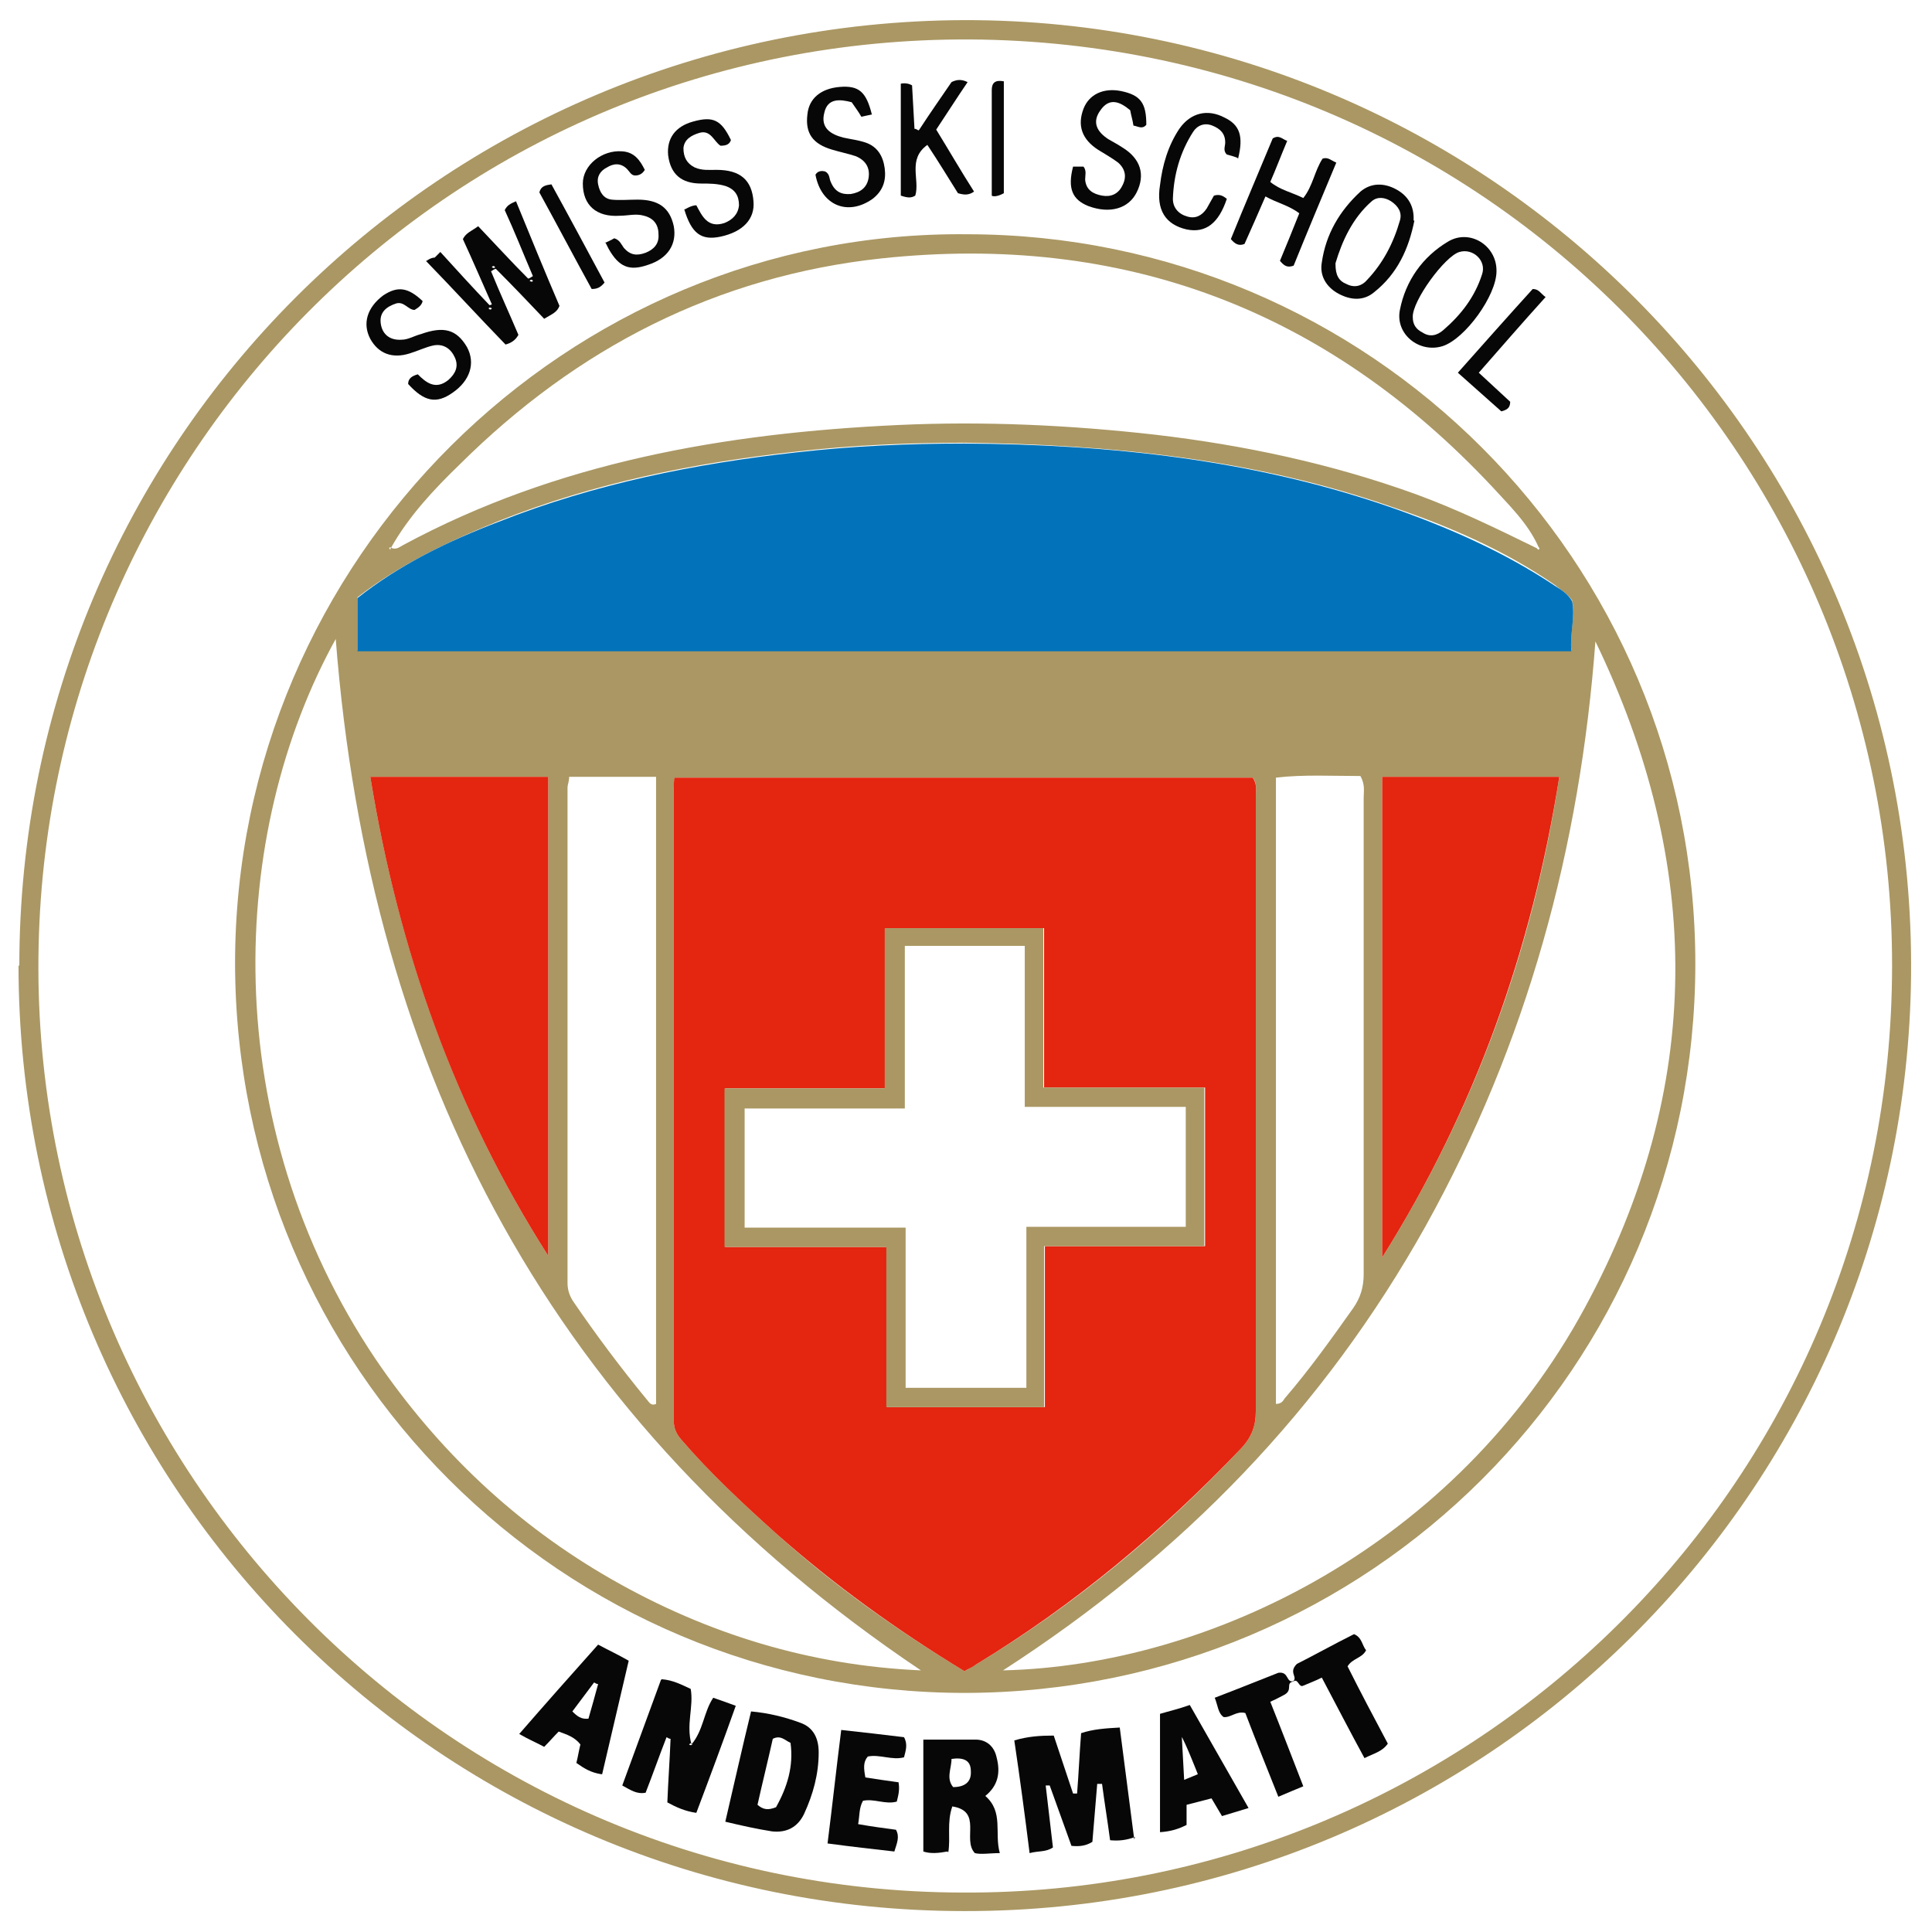
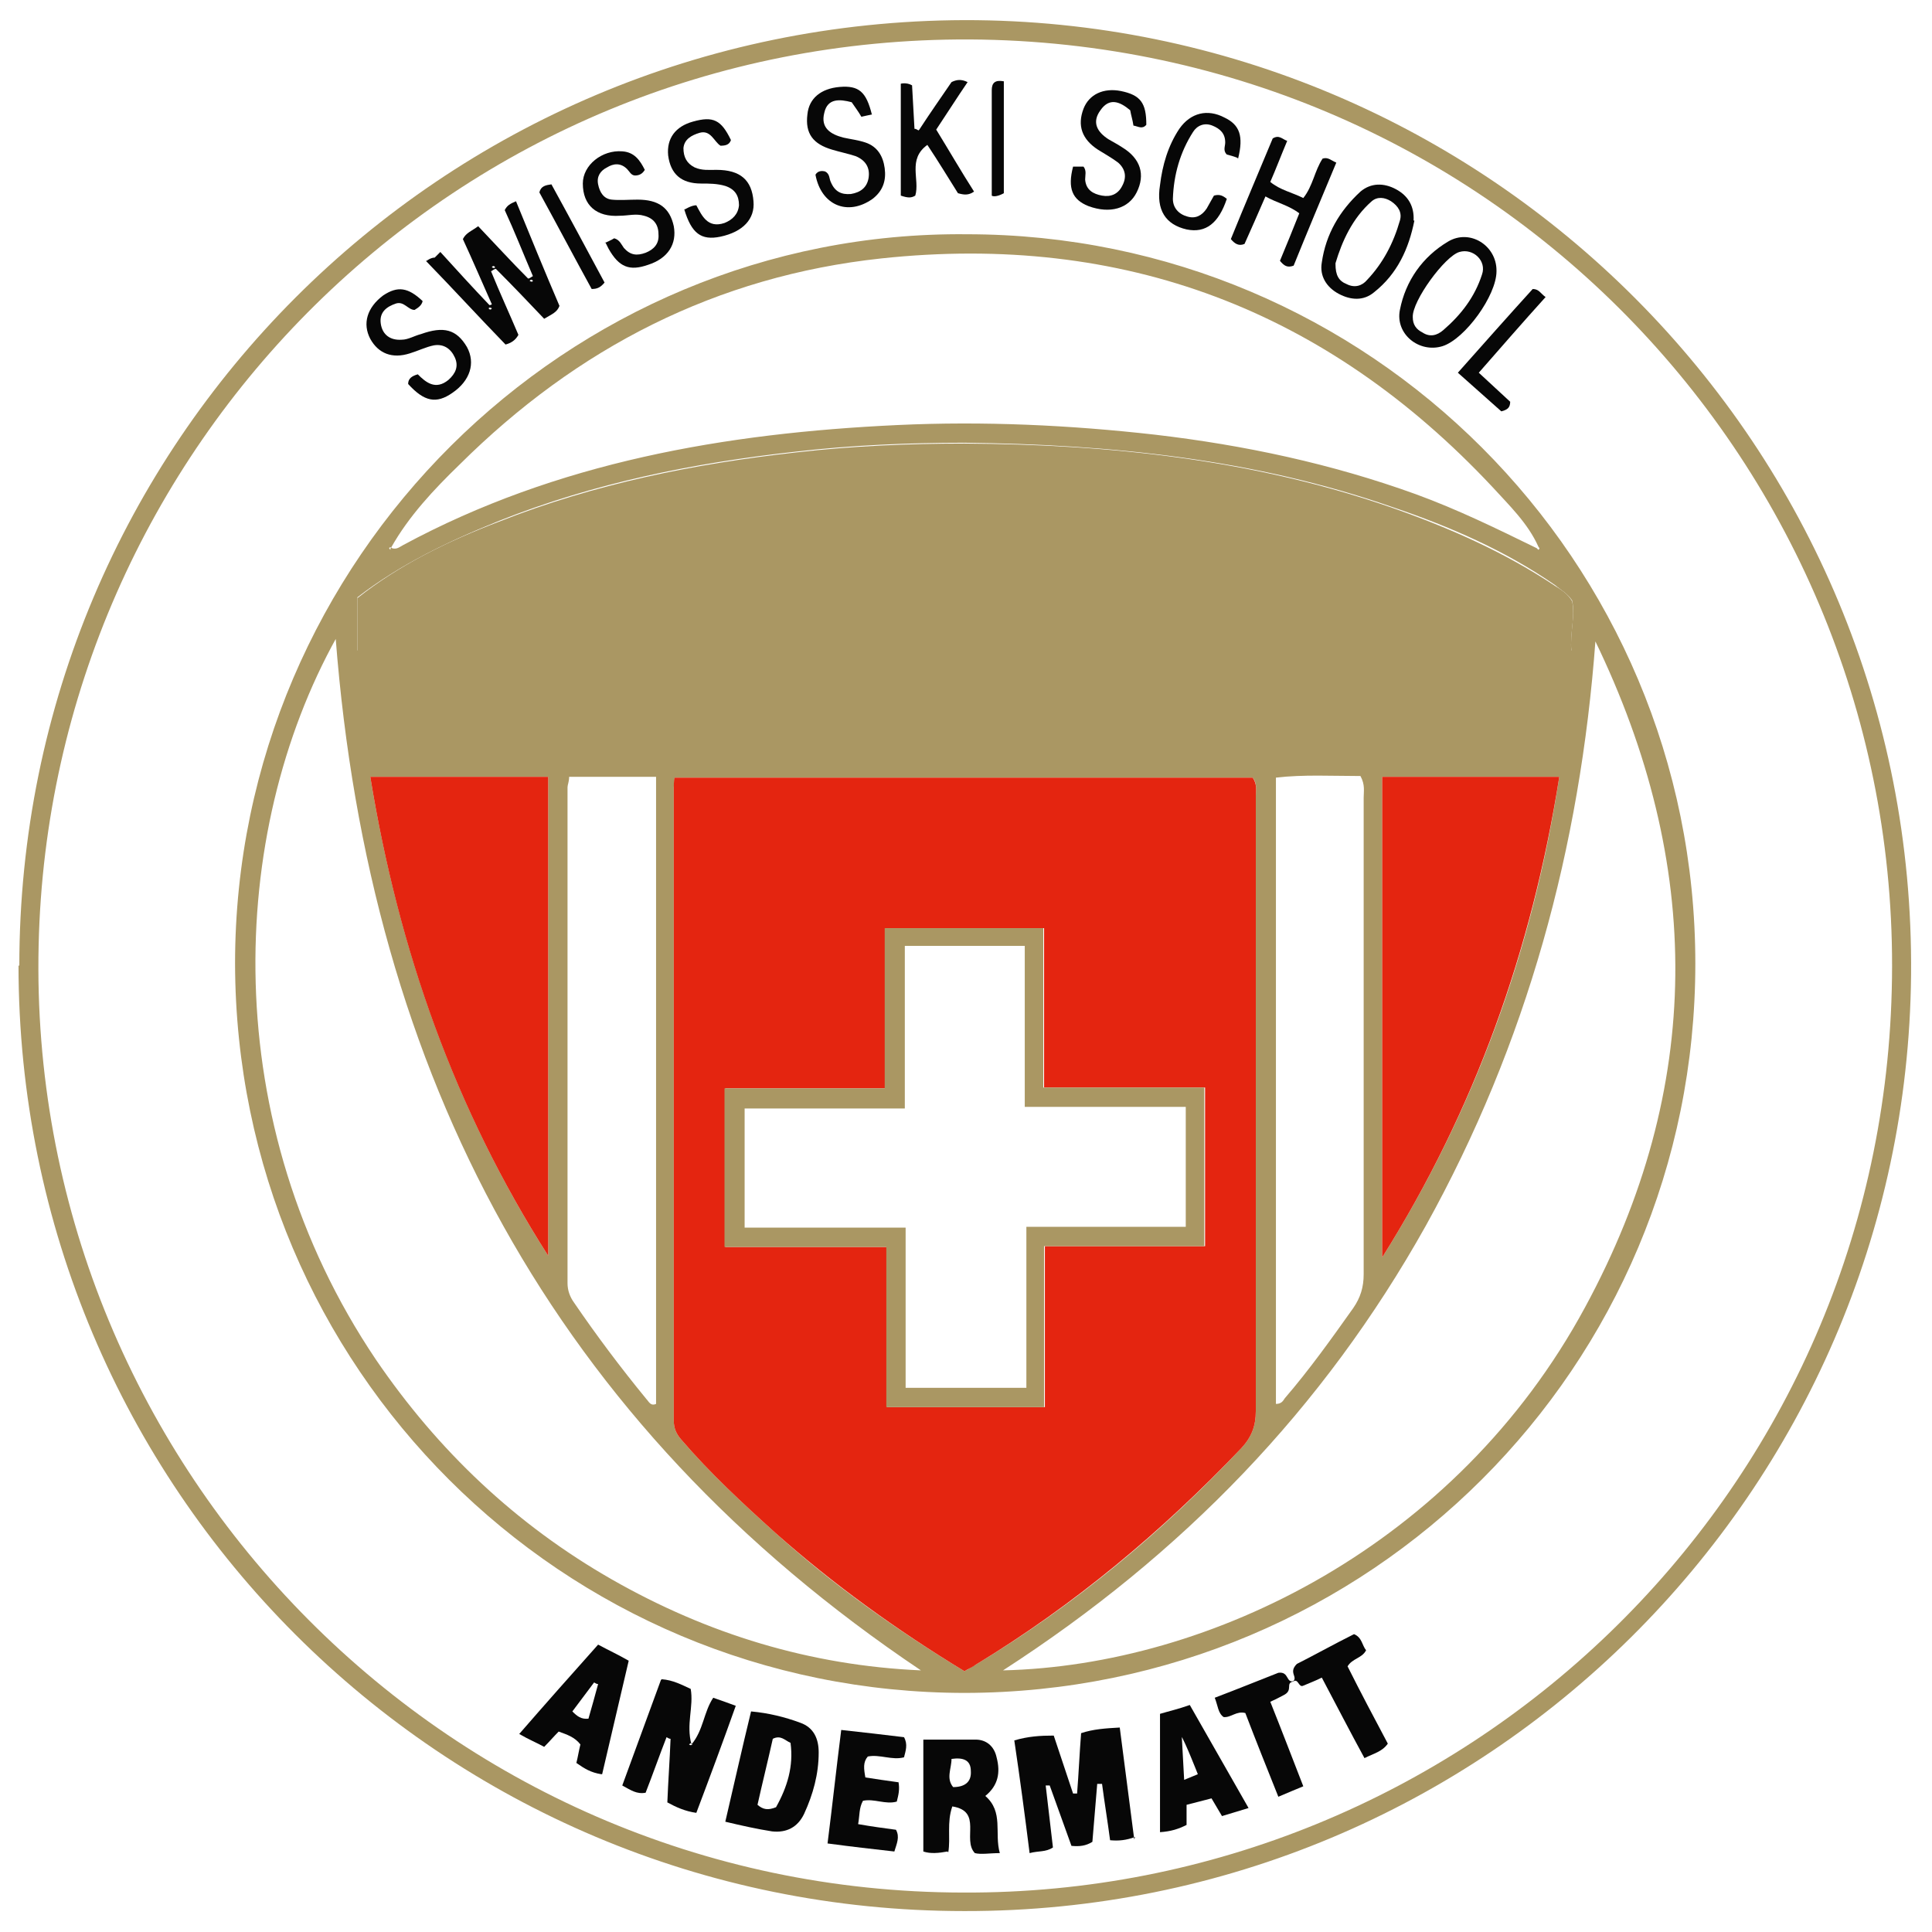
<svg xmlns="http://www.w3.org/2000/svg" id="Layer_1" version="1.1" viewBox="0 0 24 24">
-   <defs>
-     <style>
-       .st0 {
-         fill: #070707;
-       }
- 
-       .st1 {
-         fill: #aa9763;
-       }
- 
-       .st2 {
-         fill: #e42510;
-       }
- 
-       .st3 {
-         fill: #0273ba;
-       }
-     </style>
-   </defs>
-   <path class="st1" d="M.24,12c0-6.5,5.24-11.73,11.74-11.75,6.49-.01,11.82,5.28,11.76,11.86-.06,6.42-5.29,11.64-11.76,11.63-6.5,0-11.75-5.25-11.75-11.75ZM11.96,23.51c6.19.03,11.38-4.89,11.54-11.21.17-6.38-4.89-11.77-11.45-11.81C5.65.46.62,5.56.48,11.74c-.15,6.4,5,11.76,11.48,11.77Z" />
-   <path class="st1" d="M12.01,2.91c5,0,9.05,4.05,9.05,9.06,0,5.01-4.04,9.05-9.07,9.06-5.01,0-9.06-4.04-9.07-9.06,0-5.03,4.13-9.11,9.09-9.06ZM4.87,6.81c.06.02.1-.02.14-.04,1.91-1.03,4-1.39,6.14-1.49,1.07-.05,2.14,0,3.2.12,1.11.13,2.19.36,3.24.74.52.19,1.01.43,1.5.67,0,0,.02.02.02.02.03-.02,0-.03,0-.04-.13-.29-.36-.51-.57-.74-2.06-2.2-4.59-3.16-7.59-2.84-2.05.22-3.78,1.11-5.24,2.56-.32.31-.63.64-.85,1.03-.02,0-.04,0-.01.03,0-.01,0-.02.01-.03ZM11.98,20.76c.06-.03.1-.06.14-.08,1.23-.74,2.32-1.65,3.3-2.69.13-.14.18-.28.18-.46,0-2.55,0-5.09,0-7.64,0-.08.02-.16-.04-.23h-7.18c0,.05-.01.09-.01.12,0,2.62,0,5.25,0,7.87,0,.09.03.16.09.23.36.42.76.79,1.17,1.16.72.65,1.51,1.21,2.35,1.72ZM4.44,8.08h15.08c-.02-.22.05-.42.01-.62-.06-.09-.14-.13-.21-.19-.62-.43-1.31-.73-2.02-.97-1.72-.6-3.51-.78-5.32-.8-.7,0-1.4.03-2.09.11-1.27.14-2.51.39-3.69.86-.62.25-1.23.54-1.76.95v.65ZM19.82,7.95c-.19,2.58-.85,5.01-2.11,7.28-1.27,2.27-3.02,4.08-5.25,5.52,2.57-.06,5.63-1.55,7.23-4.51,1.48-2.73,1.47-5.51.12-8.29ZM4.18,7.92c-1.35,2.43-1.49,6.03.49,8.97.77,1.13,1.74,2.05,2.93,2.73,1.19.68,2.47,1.07,3.84,1.13-4.56-3.06-6.85-7.39-7.27-12.82ZM6.81,15.6v-5.95h-2.21c.35,2.14,1.05,4.13,2.21,5.95ZM17.17,9.65v5.97c1.15-1.83,1.87-3.82,2.2-5.97h-2.2ZM7.07,9.65c0,.06-.02.1-.02.13,0,2.05,0,4.11,0,6.16,0,.09.03.17.08.24.28.41.58.81.9,1.2.03.03.05.09.12.06v-7.79h-1.07ZM16.9,9.64c-.35,0-.71-.02-1.05.02v7.78c.07,0,.09-.04.11-.07.31-.36.58-.74.85-1.12.09-.13.13-.26.13-.42,0-1.97,0-3.95,0-5.92,0-.08.02-.16-.04-.27Z" />
-   <path class="st0" d="M14.1,22.82c-.11.04-.2.05-.31.04-.03-.23-.07-.47-.1-.7-.02,0-.04,0-.06,0-.02.24-.04.48-.06.72-.08.05-.16.06-.26.05-.09-.25-.18-.5-.27-.75h-.05c.03.26.06.52.09.77-.09.06-.18.04-.29.07-.06-.48-.12-.93-.19-1.4.17-.05.32-.06.49-.06.08.24.16.48.24.72.02,0,.04,0,.05,0,.02-.25.03-.5.05-.75.15-.05.3-.06.48-.07.06.47.12.93.18,1.39Z" />
-   <path class="st0" d="M8.22,20.86c.14.01.25.07.36.12.04.22-.06.44.01.69.15-.18.15-.4.27-.58.09.03.17.06.28.1-.16.45-.32.88-.49,1.33-.14-.02-.25-.07-.36-.13.01-.26.03-.53.04-.79-.02,0-.03-.01-.05-.02-.09.23-.17.46-.26.69-.11.02-.18-.03-.29-.09.16-.44.32-.87.48-1.31ZM8.56,21.67s.02.02.04,0c-.01-.02-.02-.02-.04,0Z" />
-   <path class="st0" d="M11.77,23c-.11.02-.21.03-.3,0v-1.39c.23,0,.44,0,.65,0,.13,0,.23.08.26.22.05.19.02.35-.14.48.23.2.11.46.18.71-.13,0-.23.02-.31,0-.16-.17.1-.52-.28-.58-.07.2-.02.39-.05.57ZM11.82,21.85c0,.12-.07.24.02.35.14,0,.23-.06.22-.2,0-.14-.1-.17-.24-.15Z" />
-   <path class="st0" d="M5.3,3.24s.05-.04.1-.04c.02-.02.05-.05.07-.07.2.22.4.44.61.66,0,0,.02,0,.03-.01-.12-.27-.24-.55-.36-.81.04-.08.11-.1.19-.16.21.22.41.44.62.65.02,0,.04-.02.06-.03-.12-.28-.23-.56-.35-.82.03-.06.07-.08.14-.11.18.44.36.88.54,1.3-.03.08-.09.1-.19.16-.19-.2-.39-.41-.6-.62-.02,0-.04.02-.06.03.11.27.23.53.34.79-.04.07-.09.1-.16.12-.33-.34-.65-.69-.99-1.04ZM6.11,3.83s-.03-.02-.04,0c.01.02.03.02.04,0ZM6.58,3.49s.03.02.04,0c-.01-.02-.03-.02-.04,0ZM6.11,3.32s.03.02.04,0c-.01-.02-.03-.02-.04,0Z" />
-   <path class="st0" d="M9.01,22.63c.11-.47.21-.92.32-1.37.22.02.42.07.61.14.17.06.23.2.23.37,0,.27-.07.52-.18.76-.08.17-.22.24-.4.22-.19-.03-.37-.07-.58-.12ZM9.64,22.45c.14-.25.22-.51.18-.8-.07-.03-.12-.1-.22-.05-.06.27-.13.55-.19.82.07.06.13.07.23.03Z" />
-   <path class="st0" d="M14.41,21.29c.1-.03.23-.06.37-.11.24.42.48.84.73,1.28-.13.04-.23.07-.33.1l-.13-.22-.31.08v.25c-.1.05-.19.08-.33.09v-1.46ZM14.68,21.56l.03.55s0,0,0,0l.17-.07h0s-.16-.41-.21-.48h0Z" />
-   <path class="st0" d="M7.47,22.04c-.13-.02-.21-.07-.31-.14.02-.08.03-.15.05-.23-.07-.09-.16-.12-.27-.16-.06.06-.11.12-.18.19-.09-.05-.19-.09-.31-.16.33-.38.65-.74.98-1.11.13.07.24.12.38.2-.11.47-.22.94-.33,1.41ZM7.31,21.35c.04-.14.08-.28.12-.43-.02,0-.03-.01-.05-.02-.09.12-.18.24-.27.36.06.06.11.1.2.09Z" />
-   <path class="st0" d="M11.16,22.13c.02.1,0,.17-.02.25-.14.04-.28-.04-.42-.01-.05.09-.04.18-.06.29.17.03.32.05.47.07.05.09.01.17-.02.27-.27-.03-.53-.06-.83-.1.06-.47.11-.94.17-1.41.28.03.53.06.78.09.05.09.02.17,0,.25-.15.04-.3-.04-.45-.01-.06.07-.05.15-.03.26.13.02.26.04.41.06Z" />
-   <path class="st0" d="M15.99,1.75c-.08.19-.14.35-.21.51.12.1.27.13.41.2.12-.15.14-.34.24-.49.07-.02.1.02.17.05-.18.43-.36.86-.53,1.28-.08.03-.12,0-.17-.06.08-.19.16-.39.24-.59-.13-.1-.28-.13-.42-.21-.09.21-.18.41-.26.59-.07.03-.12,0-.17-.06.17-.42.35-.84.52-1.25.08-.05.12.01.18.03Z" />
-   <path class="st0" d="M16.06,20.89c.07-.06-.06-.11.05-.22.2-.1.45-.24.71-.37.1.04.1.14.15.2-.05.1-.17.1-.23.2.16.32.33.64.5.96-.07.1-.17.12-.29.18-.18-.33-.35-.66-.53-1-.08.04-.16.07-.23.1-.06.03-.06-.1-.13-.05h0Z" />
-   <path class="st0" d="M16.06,20.89c-.09.02,0,.1-.1.16-.02.01-.09.05-.18.09.14.35.27.69.41,1.05-.1.04-.19.08-.31.13-.14-.35-.28-.7-.41-1.04-.11-.03-.18.06-.27.05-.07-.05-.07-.14-.11-.24.29-.11.56-.22.79-.31.14-.02.09.14.2.1,0,0,0,0,0,0Z" />
-   <path class="st0" d="M11.42,1.61c.13-.2.27-.4.4-.59.06-.03.12-.04.2,0-.13.19-.25.38-.39.59.16.26.31.52.47.77-.07.05-.13.04-.2.02-.12-.19-.24-.39-.38-.6-.25.18-.09.43-.15.63-.05.03-.09.03-.18,0v-1.39s.07-.02.14.02c.01.18.02.36.03.54.02,0,.03.01.05.02Z" />
-   <path class="st0" d="M17.57,2.74c-.07.35-.21.66-.5.89-.13.11-.29.1-.44.02-.15-.08-.24-.22-.21-.39.05-.35.22-.64.48-.88.13-.11.29-.11.44-.03.15.08.23.21.22.39ZM16.59,3.28c0,.14.04.21.14.25.1.05.19.02.25-.05.2-.21.33-.46.41-.74.03-.1-.02-.18-.11-.24-.08-.05-.17-.06-.24,0-.24.21-.37.5-.45.77Z" />
-   <path class="st0" d="M13.34,2.07s.08,0,.12,0c.04.05.02.11.02.16.01.13.1.18.21.2.11.02.2-.02.25-.12.06-.11.04-.21-.05-.29-.08-.06-.17-.11-.25-.16-.2-.13-.26-.3-.18-.51.07-.18.25-.26.46-.22.25.05.32.15.32.42-.05.06-.1.02-.16.01-.01-.07-.03-.13-.04-.19-.13-.11-.26-.16-.37,0-.11.15-.04.27.1.36.05.03.11.06.17.1.23.14.29.34.18.56-.1.2-.33.27-.6.17-.2-.08-.26-.22-.19-.49Z" />
-   <path class="st0" d="M10.84,1.42c-.05.01-.09.02-.14.03-.04-.07-.08-.12-.12-.18-.15-.04-.3-.05-.34.13-.05.19.08.27.24.31.09.02.18.03.27.06.15.05.22.17.24.32.02.15-.02.28-.15.38-.31.22-.64.08-.71-.3.03-.05.08-.05.12-.04.06.03.05.09.07.13.05.12.13.16.25.15.12-.02.2-.08.22-.2.02-.13-.04-.22-.16-.27-.09-.03-.19-.05-.29-.08-.24-.07-.34-.2-.31-.44.02-.2.17-.32.4-.34.24-.02.33.06.4.34Z" />
-   <path class="st0" d="M18.59,3.37c0,.3-.39.84-.67.93-.29.09-.59-.15-.53-.45.07-.36.28-.66.6-.85.27-.16.6.05.6.36ZM17.55,3.94c0,.09.04.15.12.19.09.06.18.04.26-.03.22-.19.39-.41.48-.69.06-.17-.11-.33-.28-.28-.18.05-.59.61-.58.81Z" />
-   <path class="st0" d="M7.51,3.02s.09-.04.12-.06c.07.02.09.08.12.12.08.09.16.1.27.06.1-.04.17-.11.16-.23,0-.12-.06-.2-.18-.23-.1-.03-.2,0-.3,0-.29.02-.46-.13-.46-.4,0-.23.24-.42.49-.4.15.01.22.11.28.23-.03.05-.07.07-.12.07-.05,0-.07-.05-.1-.08-.08-.08-.17-.07-.25-.02-.08.04-.13.11-.11.21.02.1.07.18.17.19.1.01.21,0,.32,0,.26,0,.4.1.45.33.04.22-.07.4-.32.48-.23.08-.36.03-.49-.2-.01-.02-.02-.04-.04-.08Z" />
-   <path class="st0" d="M5.25,3.74c-.01.05-.05.08-.1.11-.08,0-.13-.11-.23-.08-.12.04-.21.11-.19.25.02.14.12.21.26.2.08,0,.16-.05.24-.07.28-.1.44-.06.57.16.11.2.04.42-.18.57-.2.14-.35.11-.55-.11,0-.07.05-.1.12-.12.1.1.22.2.38.07.09-.08.13-.17.08-.28-.05-.11-.14-.17-.26-.15-.1.02-.2.07-.3.1-.22.07-.39,0-.49-.18-.1-.19-.04-.39.16-.54.18-.12.31-.1.49.07Z" />
-   <path class="st0" d="M8.51,2.6s.08-.05.14-.05c.07.13.14.29.35.22.1-.04.17-.11.18-.22,0-.12-.05-.2-.17-.24-.1-.03-.2-.03-.3-.03-.25,0-.38-.12-.41-.35-.02-.21.09-.36.31-.42.25-.07.35-.02.47.23-.02.06-.07.07-.13.07-.08-.05-.12-.2-.26-.16-.1.03-.19.08-.2.19,0,.11.04.19.14.24.09.04.18.03.27.03.3,0,.44.13.46.39.02.22-.13.38-.41.44-.24.05-.36-.04-.45-.34Z" />
-   <path class="st0" d="M15.37,1.96c-.05-.02-.09-.03-.13-.04-.05-.05-.02-.1-.02-.15,0-.11-.06-.17-.16-.21-.1-.04-.19,0-.24.08-.16.25-.24.53-.25.83,0,.11.07.19.18.22.1.03.18-.01.24-.1.03-.05.06-.11.09-.16.07-.02.11,0,.16.04-.1.3-.26.43-.5.38-.26-.06-.38-.24-.33-.55.03-.25.1-.49.24-.7.14-.2.35-.25.56-.14.19.09.24.23.17.51Z" />
-   <path class="st0" d="M18.76,4.99c0,.07-.03.1-.11.12-.17-.15-.35-.31-.54-.48.32-.36.63-.71.93-1.04.08,0,.1.06.16.1-.28.31-.55.62-.83.94.14.13.27.25.4.37Z" />
-   <path class="st0" d="M12.47,2.4c-.09.05-.14.04-.15.03,0-.45,0-.88,0-1.31,0-.09.04-.13.15-.11v1.38Z" />
-   <path class="st0" d="M7.51,3.51c-.05.06-.09.08-.16.08-.22-.4-.43-.8-.65-1.2.02-.08.08-.09.15-.1.22.4.44.81.66,1.22Z" />
-   <path class="st2" d="M11.98,20.76c-.84-.51-1.63-1.08-2.35-1.72-.41-.37-.81-.74-1.17-1.16-.06-.07-.09-.14-.09-.23,0-2.62,0-5.25,0-7.87,0-.03,0-.07.01-.12h7.18c.06.08.04.16.04.23,0,2.55,0,5.09,0,7.64,0,.18-.05.32-.18.46-.99,1.04-2.08,1.95-3.3,2.69-.04.03-.09.05-.14.08ZM9.01,13.52v1.97h2.01v1.99h1.96v-2h1.99v-1.97h-2v-1.98h-1.97v1.99h-1.98Z" />
-   <path class="st3" d="M4.44,8.08v-.65c.53-.42,1.13-.71,1.76-.95,1.19-.47,2.43-.72,3.69-.86.7-.08,1.39-.11,2.09-.11,1.81.01,3.6.2,5.32.8.71.25,1.39.55,2.02.97.08.05.16.1.21.19.04.2-.03.4-.01.62H4.44Z" />
-   <path class="st2" d="M6.81,15.6c-1.16-1.82-1.86-3.8-2.21-5.95h2.21v5.95Z" />
-   <path class="st2" d="M17.17,9.65h2.2c-.34,2.15-1.05,4.14-2.2,5.97v-5.97Z" />
-   <path class="st1" d="M9.01,13.52h1.98v-1.99h1.97v1.98h2v1.97h-1.99v2h-1.96v-1.99h-2.01v-1.97ZM11.25,13.77h-2v1.48h2v1.99h1.5v-2h1.98v-1.49h-2v-2h-1.49v2.02Z" />
+   <path d="M.24,12c0-6.5,5.24-11.73,11.74-11.75,6.49-.01,11.82,5.28,11.76,11.86-.06,6.42-5.29,11.64-11.76,11.63-6.5,0-11.75-5.25-11.75-11.75ZM11.96,23.51c6.19.03,11.38-4.89,11.54-11.21.17-6.38-4.89-11.77-11.45-11.81C5.65.46.62,5.56.48,11.74c-.15,6.4,5,11.76,11.48,11.77Z" fill="#aa9763" />
+   <path d="M12.01,2.91c5,0,9.05,4.05,9.05,9.06,0,5.01-4.04,9.05-9.07,9.06-5.01,0-9.06-4.04-9.07-9.06,0-5.03,4.13-9.11,9.09-9.06ZM4.87,6.81c.06.02.1-.02.14-.04,1.91-1.03,4-1.39,6.14-1.49,1.07-.05,2.14,0,3.2.12,1.11.13,2.19.36,3.24.74.52.19,1.01.43,1.5.67,0,0,.02.02.02.02.03-.02,0-.03,0-.04-.13-.29-.36-.51-.57-.74-2.06-2.2-4.59-3.16-7.59-2.84-2.05.22-3.78,1.11-5.24,2.56-.32.31-.63.64-.85,1.03-.02,0-.04,0-.01.03,0-.01,0-.02.01-.03ZM11.98,20.76c.06-.03.1-.06.14-.08,1.23-.74,2.32-1.65,3.3-2.69.13-.14.18-.28.18-.46,0-2.55,0-5.09,0-7.64,0-.08.02-.16-.04-.23h-7.18c0,.05-.01.09-.01.12,0,2.62,0,5.25,0,7.87,0,.09.03.16.09.23.36.42.76.79,1.17,1.16.72.65,1.51,1.21,2.35,1.72ZM4.44,8.08h15.08c-.02-.22.05-.42.01-.62-.06-.09-.14-.13-.21-.19-.62-.43-1.31-.73-2.02-.97-1.72-.6-3.51-.78-5.32-.8-.7,0-1.4.03-2.09.11-1.27.14-2.51.39-3.69.86-.62.25-1.23.54-1.76.95v.65ZM19.82,7.95c-.19,2.58-.85,5.01-2.11,7.28-1.27,2.27-3.02,4.08-5.25,5.52,2.57-.06,5.63-1.55,7.23-4.51,1.48-2.73,1.47-5.51.12-8.29ZM4.18,7.92c-1.35,2.43-1.49,6.03.49,8.97.77,1.13,1.74,2.05,2.93,2.73,1.19.68,2.47,1.07,3.84,1.13-4.56-3.06-6.85-7.39-7.27-12.82ZM6.81,15.6v-5.95h-2.21c.35,2.14,1.05,4.13,2.21,5.95ZM17.17,9.65v5.97c1.15-1.83,1.87-3.82,2.2-5.97h-2.2ZM7.07,9.65c0,.06-.02.1-.02.13,0,2.05,0,4.11,0,6.16,0,.09.03.17.08.24.28.41.58.81.9,1.2.03.03.05.09.12.06v-7.79h-1.07ZM16.9,9.64c-.35,0-.71-.02-1.05.02v7.78c.07,0,.09-.04.11-.07.31-.36.58-.74.85-1.12.09-.13.13-.26.13-.42,0-1.97,0-3.95,0-5.92,0-.08.02-.16-.04-.27Z" fill="#aa9763" />
+   <path d="M14.1,22.82c-.11.04-.2.05-.31.04-.03-.23-.07-.47-.1-.7-.02,0-.04,0-.06,0-.02.24-.04.48-.06.72-.08.05-.16.06-.26.05-.09-.25-.18-.5-.27-.75h-.05c.03.26.06.52.09.77-.09.06-.18.04-.29.07-.06-.48-.12-.93-.19-1.4.17-.05.32-.06.49-.06.08.24.16.48.24.72.02,0,.04,0,.05,0,.02-.25.03-.5.05-.75.15-.05.3-.06.48-.07.06.47.12.93.18,1.39Z" fill="#070707" />
+   <path d="M8.22,20.86c.14.01.25.07.36.12.04.22-.06.44.01.69.15-.18.15-.4.27-.58.09.03.17.06.28.1-.16.45-.32.88-.49,1.33-.14-.02-.25-.07-.36-.13.01-.26.03-.53.04-.79-.02,0-.03-.01-.05-.02-.09.23-.17.46-.26.69-.11.02-.18-.03-.29-.09.16-.44.32-.87.48-1.31ZM8.56,21.67s.02.02.04,0c-.01-.02-.02-.02-.04,0Z" fill="#070707" />
+   <path d="M11.77,23c-.11.02-.21.03-.3,0v-1.39c.23,0,.44,0,.65,0,.13,0,.23.08.26.22.05.19.02.35-.14.48.23.2.11.46.18.71-.13,0-.23.02-.31,0-.16-.17.1-.52-.28-.58-.07.2-.02.39-.05.57ZM11.82,21.85c0,.12-.07.24.02.35.14,0,.23-.06.22-.2,0-.14-.1-.17-.24-.15Z" fill="#070707" />
+   <path d="M5.3,3.24s.05-.04.1-.04c.02-.02.05-.05.07-.07.2.22.4.44.61.66,0,0,.02,0,.03-.01-.12-.27-.24-.55-.36-.81.04-.08.11-.1.19-.16.21.22.41.44.62.65.02,0,.04-.02.06-.03-.12-.28-.23-.56-.35-.82.03-.06.07-.08.14-.11.18.44.36.88.54,1.3-.03.08-.09.1-.19.16-.19-.2-.39-.41-.6-.62-.02,0-.04.02-.06.03.11.27.23.53.34.79-.04.07-.09.1-.16.12-.33-.34-.65-.69-.99-1.04ZM6.11,3.83s-.03-.02-.04,0c.01.02.03.02.04,0ZM6.58,3.49s.03.02.04,0c-.01-.02-.03-.02-.04,0ZM6.11,3.32s.03.02.04,0c-.01-.02-.03-.02-.04,0Z" fill="#070707" />
+   <path d="M9.01,22.63c.11-.47.21-.92.32-1.37.22.02.42.07.61.14.17.06.23.2.23.37,0,.27-.07.52-.18.76-.08.17-.22.24-.4.22-.19-.03-.37-.07-.58-.12ZM9.64,22.45c.14-.25.22-.51.18-.8-.07-.03-.12-.1-.22-.05-.06.27-.13.55-.19.82.07.06.13.07.23.03Z" fill="#070707" />
+   <path d="M14.41,21.29c.1-.03.23-.06.37-.11.24.42.48.84.73,1.28-.13.04-.23.07-.33.1l-.13-.22-.31.08v.25c-.1.05-.19.08-.33.09v-1.46ZM14.68,21.56l.03.55s0,0,0,0l.17-.07h0s-.16-.41-.21-.48h0Z" fill="#070707" />
+   <path d="M7.47,22.04c-.13-.02-.21-.07-.31-.14.02-.08.03-.15.05-.23-.07-.09-.16-.12-.27-.16-.06.06-.11.12-.18.19-.09-.05-.19-.09-.31-.16.33-.38.65-.74.98-1.11.13.07.24.12.38.2-.11.47-.22.94-.33,1.41ZM7.31,21.35c.04-.14.08-.28.12-.43-.02,0-.03-.01-.05-.02-.09.12-.18.24-.27.36.06.06.11.1.2.09Z" fill="#070707" />
+   <path d="M11.16,22.13c.02.1,0,.17-.02.25-.14.04-.28-.04-.42-.01-.05.09-.04.18-.06.29.17.03.32.05.47.07.05.09.01.17-.02.27-.27-.03-.53-.06-.83-.1.06-.47.11-.94.17-1.41.28.03.53.06.78.09.05.09.02.17,0,.25-.15.04-.3-.04-.45-.01-.06.07-.05.15-.03.26.13.02.26.04.41.06Z" fill="#070707" />
+   <path d="M15.99,1.75c-.08.19-.14.35-.21.51.12.1.27.13.41.2.12-.15.14-.34.24-.49.07-.02.1.02.17.05-.18.43-.36.86-.53,1.28-.08.03-.12,0-.17-.06.08-.19.16-.39.24-.59-.13-.1-.28-.13-.42-.21-.09.21-.18.41-.26.59-.07.03-.12,0-.17-.06.17-.42.35-.84.52-1.25.08-.05.12.01.18.03Z" fill="#070707" />
+   <path d="M16.06,20.89c.07-.06-.06-.11.05-.22.2-.1.45-.24.71-.37.1.04.1.14.15.2-.05.1-.17.1-.23.2.16.32.33.64.5.96-.07.1-.17.12-.29.18-.18-.33-.35-.66-.53-1-.08.04-.16.07-.23.1-.06.03-.06-.1-.13-.05h0Z" fill="#070707" />
+   <path d="M16.06,20.89c-.09.02,0,.1-.1.16-.02.01-.09.05-.18.09.14.35.27.69.41,1.05-.1.04-.19.08-.31.13-.14-.35-.28-.7-.41-1.04-.11-.03-.18.06-.27.05-.07-.05-.07-.14-.11-.24.29-.11.56-.22.79-.31.14-.02.09.14.2.1,0,0,0,0,0,0Z" fill="#070707" />
+   <path d="M11.42,1.61c.13-.2.27-.4.4-.59.06-.03.12-.04.2,0-.13.19-.25.38-.39.59.16.26.31.52.47.77-.07.05-.13.04-.2.02-.12-.19-.24-.39-.38-.6-.25.18-.09.43-.15.63-.05.03-.09.03-.18,0v-1.39s.07-.02.14.02c.01.18.02.36.03.54.02,0,.03.01.05.02Z" fill="#070707" />
+   <path d="M17.57,2.74c-.07.35-.21.66-.5.89-.13.11-.29.1-.44.02-.15-.08-.24-.22-.21-.39.05-.35.22-.64.48-.88.13-.11.29-.11.44-.03.15.08.23.21.22.39ZM16.59,3.28c0,.14.04.21.14.25.1.05.19.02.25-.05.2-.21.33-.46.41-.74.03-.1-.02-.18-.11-.24-.08-.05-.17-.06-.24,0-.24.21-.37.5-.45.77Z" fill="#070707" />
+   <path d="M13.34,2.07s.08,0,.12,0c.04.05.02.11.02.16.01.13.1.18.21.2.11.02.2-.02.25-.12.06-.11.04-.21-.05-.29-.08-.06-.17-.11-.25-.16-.2-.13-.26-.3-.18-.51.07-.18.25-.26.46-.22.25.05.32.15.32.42-.05.06-.1.02-.16.01-.01-.07-.03-.13-.04-.19-.13-.11-.26-.16-.37,0-.11.15-.04.27.1.36.05.03.11.06.17.1.23.14.29.34.18.56-.1.2-.33.27-.6.17-.2-.08-.26-.22-.19-.49Z" fill="#070707" />
+   <path d="M10.84,1.42c-.05.01-.09.02-.14.03-.04-.07-.08-.12-.12-.18-.15-.04-.3-.05-.34.13-.05.19.08.27.24.31.09.02.18.03.27.06.15.05.22.17.24.32.02.15-.02.28-.15.38-.31.22-.64.08-.71-.3.03-.05.08-.05.12-.04.06.03.05.09.07.13.05.12.13.16.25.15.12-.02.2-.08.22-.2.02-.13-.04-.22-.16-.27-.09-.03-.19-.05-.29-.08-.24-.07-.34-.2-.31-.44.02-.2.17-.32.4-.34.24-.02.33.06.4.34Z" fill="#070707" />
+   <path d="M18.59,3.37c0,.3-.39.84-.67.93-.29.09-.59-.15-.53-.45.07-.36.28-.66.6-.85.27-.16.6.05.6.36ZM17.55,3.94c0,.09.04.15.12.19.09.06.18.04.26-.03.22-.19.39-.41.48-.69.06-.17-.11-.33-.28-.28-.18.05-.59.61-.58.81Z" fill="#070707" />
+   <path d="M7.51,3.02s.09-.04.12-.06c.07.02.09.08.12.12.08.09.16.1.27.06.1-.04.17-.11.16-.23,0-.12-.06-.2-.18-.23-.1-.03-.2,0-.3,0-.29.02-.46-.13-.46-.4,0-.23.24-.42.49-.4.15.01.22.11.28.23-.03.05-.07.07-.12.07-.05,0-.07-.05-.1-.08-.08-.08-.17-.07-.25-.02-.08.04-.13.11-.11.21.02.1.07.18.17.19.1.01.21,0,.32,0,.26,0,.4.1.45.33.04.22-.07.4-.32.48-.23.08-.36.03-.49-.2-.01-.02-.02-.04-.04-.08Z" fill="#070707" />
+   <path d="M5.25,3.74c-.01.05-.05.08-.1.11-.08,0-.13-.11-.23-.08-.12.04-.21.11-.19.25.02.14.12.21.26.2.08,0,.16-.05.24-.07.28-.1.44-.06.57.16.11.2.04.42-.18.57-.2.14-.35.11-.55-.11,0-.07.05-.1.12-.12.1.1.22.2.38.07.09-.08.13-.17.08-.28-.05-.11-.14-.17-.26-.15-.1.02-.2.07-.3.1-.22.07-.39,0-.49-.18-.1-.19-.04-.39.16-.54.18-.12.31-.1.49.07Z" fill="#070707" />
+   <path d="M8.51,2.6s.08-.05.14-.05c.07.13.14.29.35.22.1-.04.17-.11.18-.22,0-.12-.05-.2-.17-.24-.1-.03-.2-.03-.3-.03-.25,0-.38-.12-.41-.35-.02-.21.09-.36.31-.42.25-.07.35-.02.47.23-.02.06-.07.07-.13.07-.08-.05-.12-.2-.26-.16-.1.03-.19.08-.2.19,0,.11.04.19.14.24.09.04.18.03.27.03.3,0,.44.13.46.39.02.22-.13.38-.41.44-.24.05-.36-.04-.45-.34Z" fill="#070707" />
+   <path d="M15.37,1.96c-.05-.02-.09-.03-.13-.04-.05-.05-.02-.1-.02-.15,0-.11-.06-.17-.16-.21-.1-.04-.19,0-.24.08-.16.25-.24.53-.25.83,0,.11.07.19.18.22.1.03.18-.01.24-.1.03-.05.06-.11.09-.16.07-.02.11,0,.16.04-.1.3-.26.43-.5.38-.26-.06-.38-.24-.33-.55.03-.25.1-.49.24-.7.14-.2.35-.25.56-.14.19.09.24.23.17.51Z" fill="#070707" />
+   <path d="M18.76,4.99c0,.07-.03.1-.11.12-.17-.15-.35-.31-.54-.48.32-.36.63-.71.93-1.04.08,0,.1.06.16.1-.28.31-.55.62-.83.94.14.13.27.25.4.37Z" fill="#070707" />
+   <path d="M12.47,2.4c-.09.05-.14.04-.15.03,0-.45,0-.88,0-1.31,0-.09.04-.13.15-.11v1.38Z" fill="#070707" />
+   <path d="M7.51,3.51c-.05.06-.09.08-.16.08-.22-.4-.43-.8-.65-1.2.02-.08.08-.09.15-.1.22.4.44.81.66,1.22Z" fill="#070707" />
+   <path d="M11.98,20.76c-.84-.51-1.63-1.08-2.35-1.72-.41-.37-.81-.74-1.17-1.16-.06-.07-.09-.14-.09-.23,0-2.62,0-5.25,0-7.87,0-.03,0-.07.01-.12h7.18c.06.08.04.16.04.23,0,2.55,0,5.09,0,7.64,0,.18-.05.32-.18.46-.99,1.04-2.08,1.95-3.3,2.69-.04.03-.09.05-.14.08ZM9.01,13.52v1.97h2.01v1.99h1.96v-2h1.99v-1.97h-2v-1.98h-1.97v1.99h-1.98Z" fill="#e42510" />
+   <path d="M4.44,8.08v-.65c.53-.42,1.13-.71,1.76-.95,1.19-.47,2.43-.72,3.69-.86.7-.08,1.39-.11,2.09-.11,1.81.01,3.6.2,5.32.8.71.25,1.39.55,2.02.97.08.05.16.1.21.19.04.2-.03.4-.01.62H4.44Z" fill="#aa9763" />
+   <path d="M6.81,15.6c-1.16-1.82-1.86-3.8-2.21-5.95h2.21v5.95Z" fill="#e42510" />
+   <path d="M17.17,9.65h2.2c-.34,2.15-1.05,4.14-2.2,5.97v-5.97Z" fill="#e42510" />
+   <path d="M9.01,13.52h1.98v-1.99h1.97v1.98h2v1.97h-1.99v2h-1.96v-1.99h-2.01v-1.97ZM11.25,13.77h-2v1.48h2v1.99h1.5v-2h1.98v-1.49h-2v-2h-1.49v2.02Z" fill="#aa9763" />
</svg>
